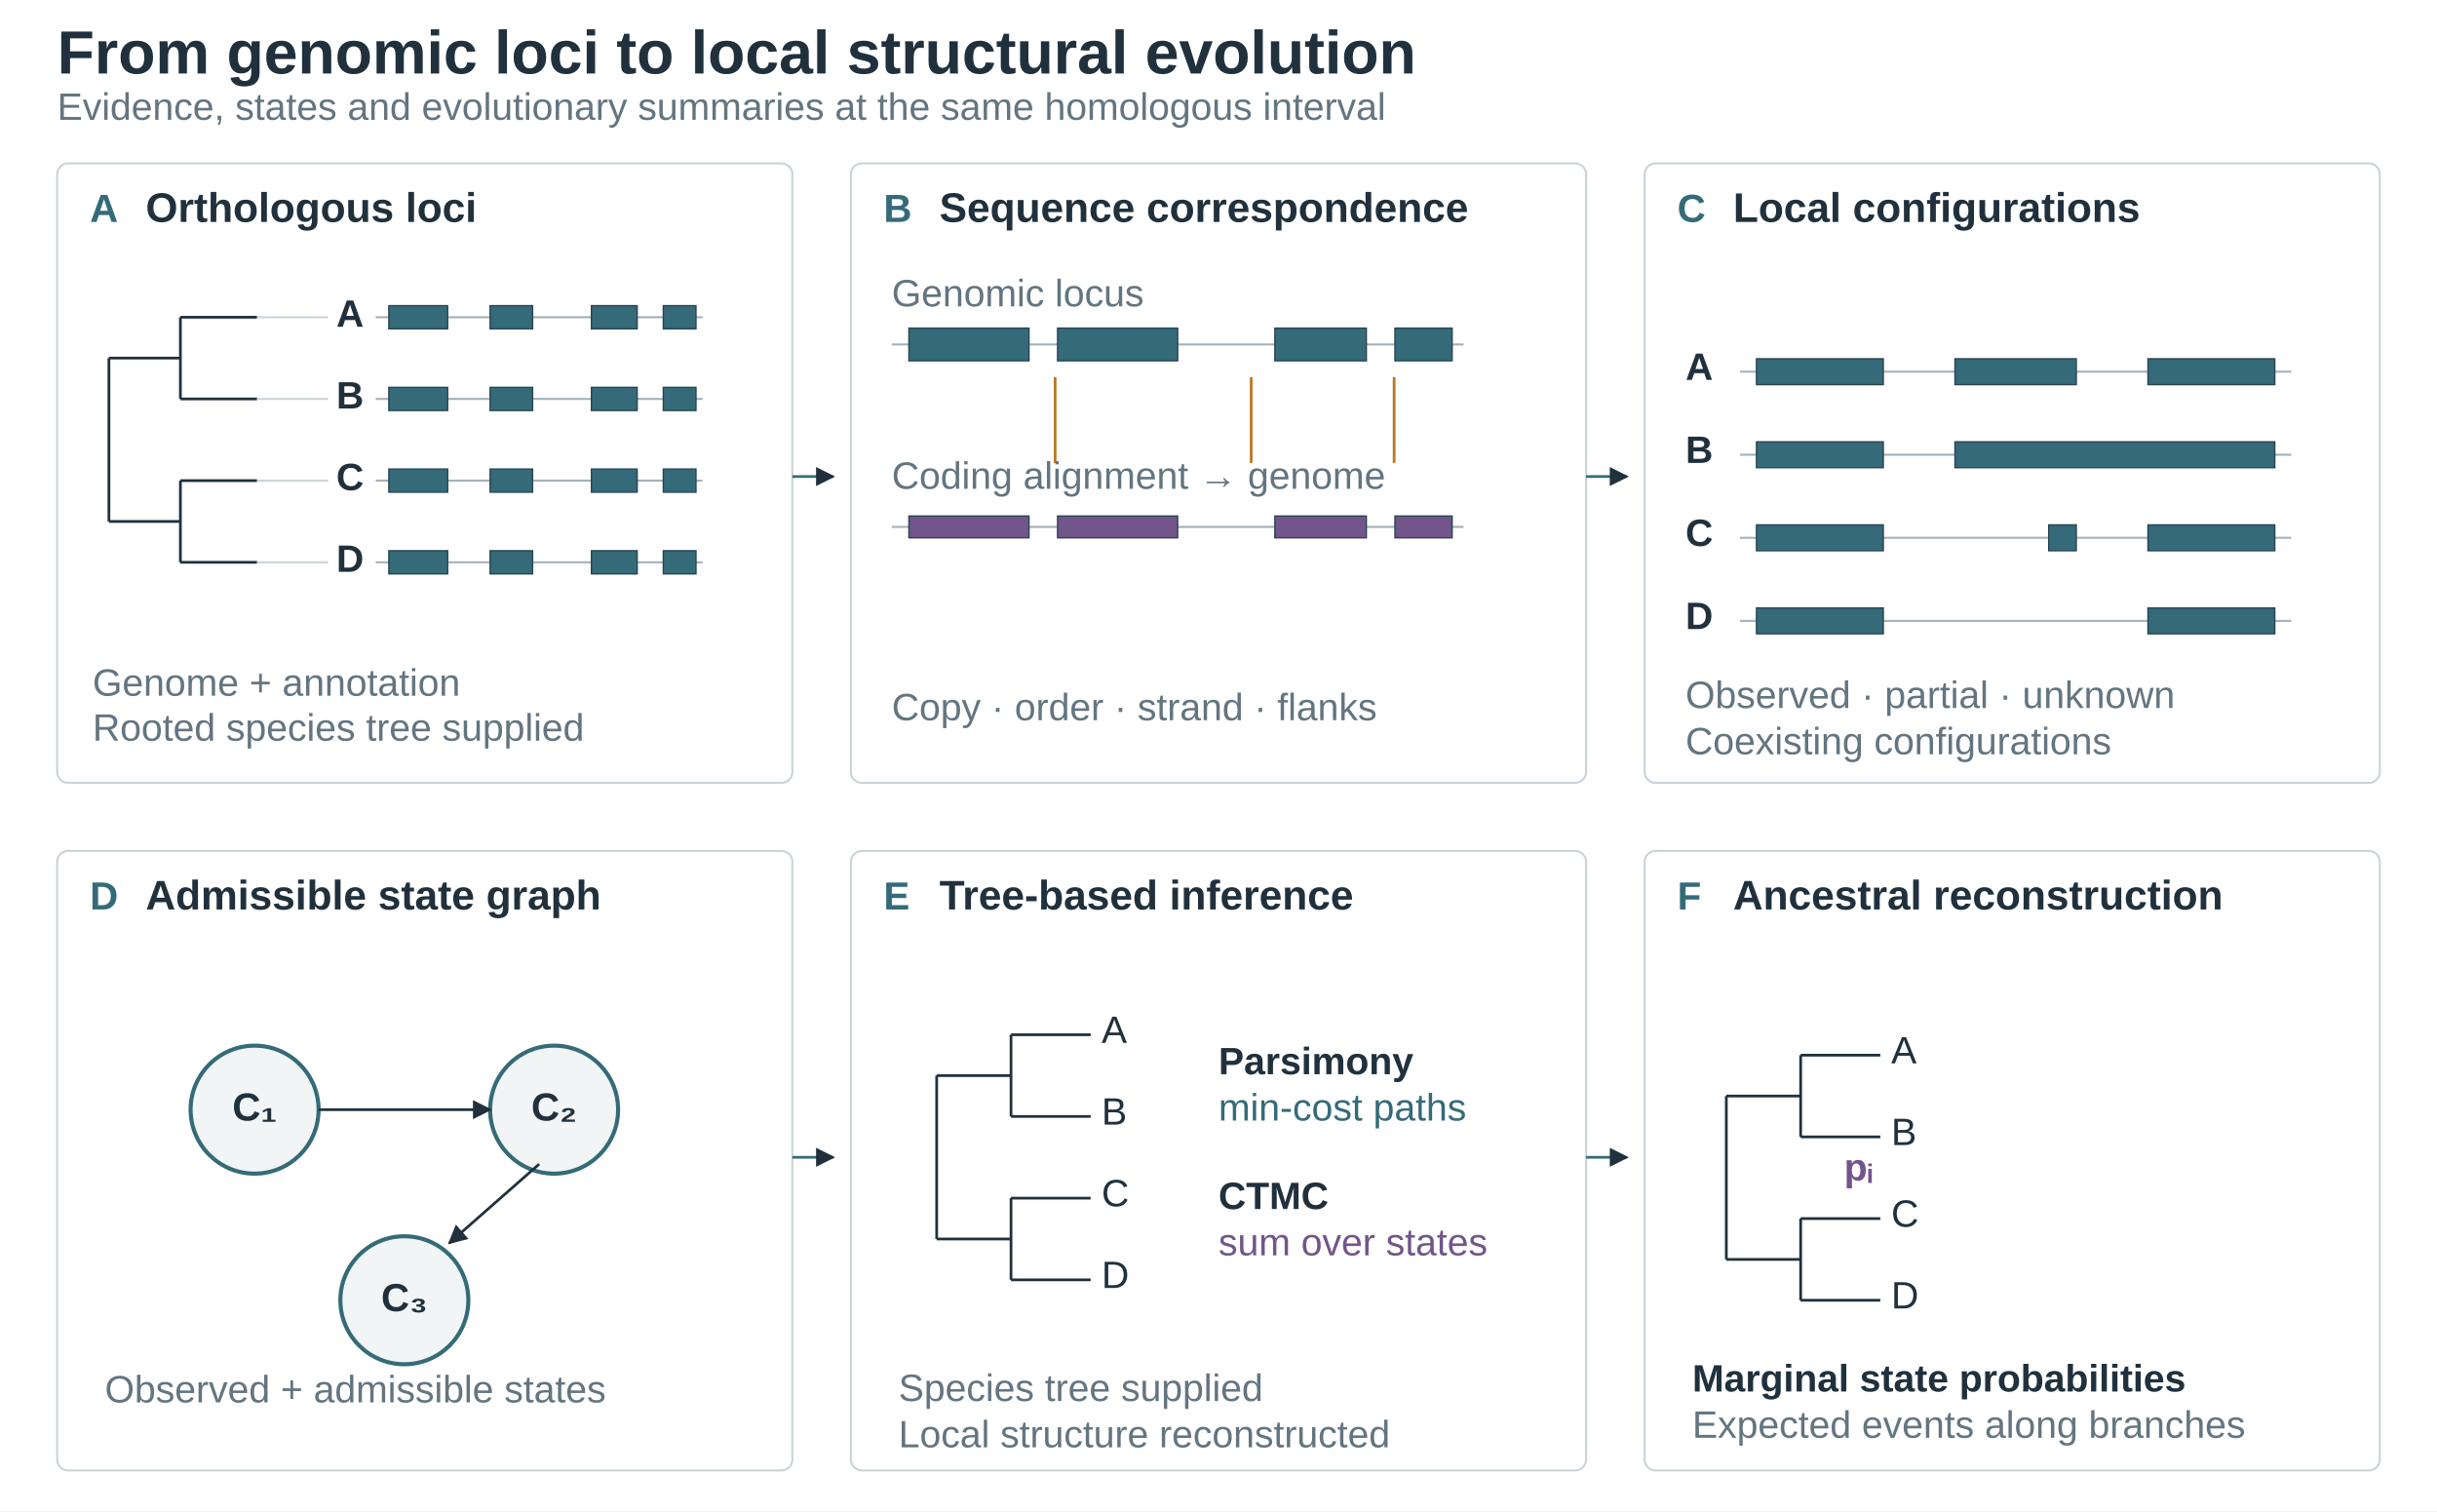
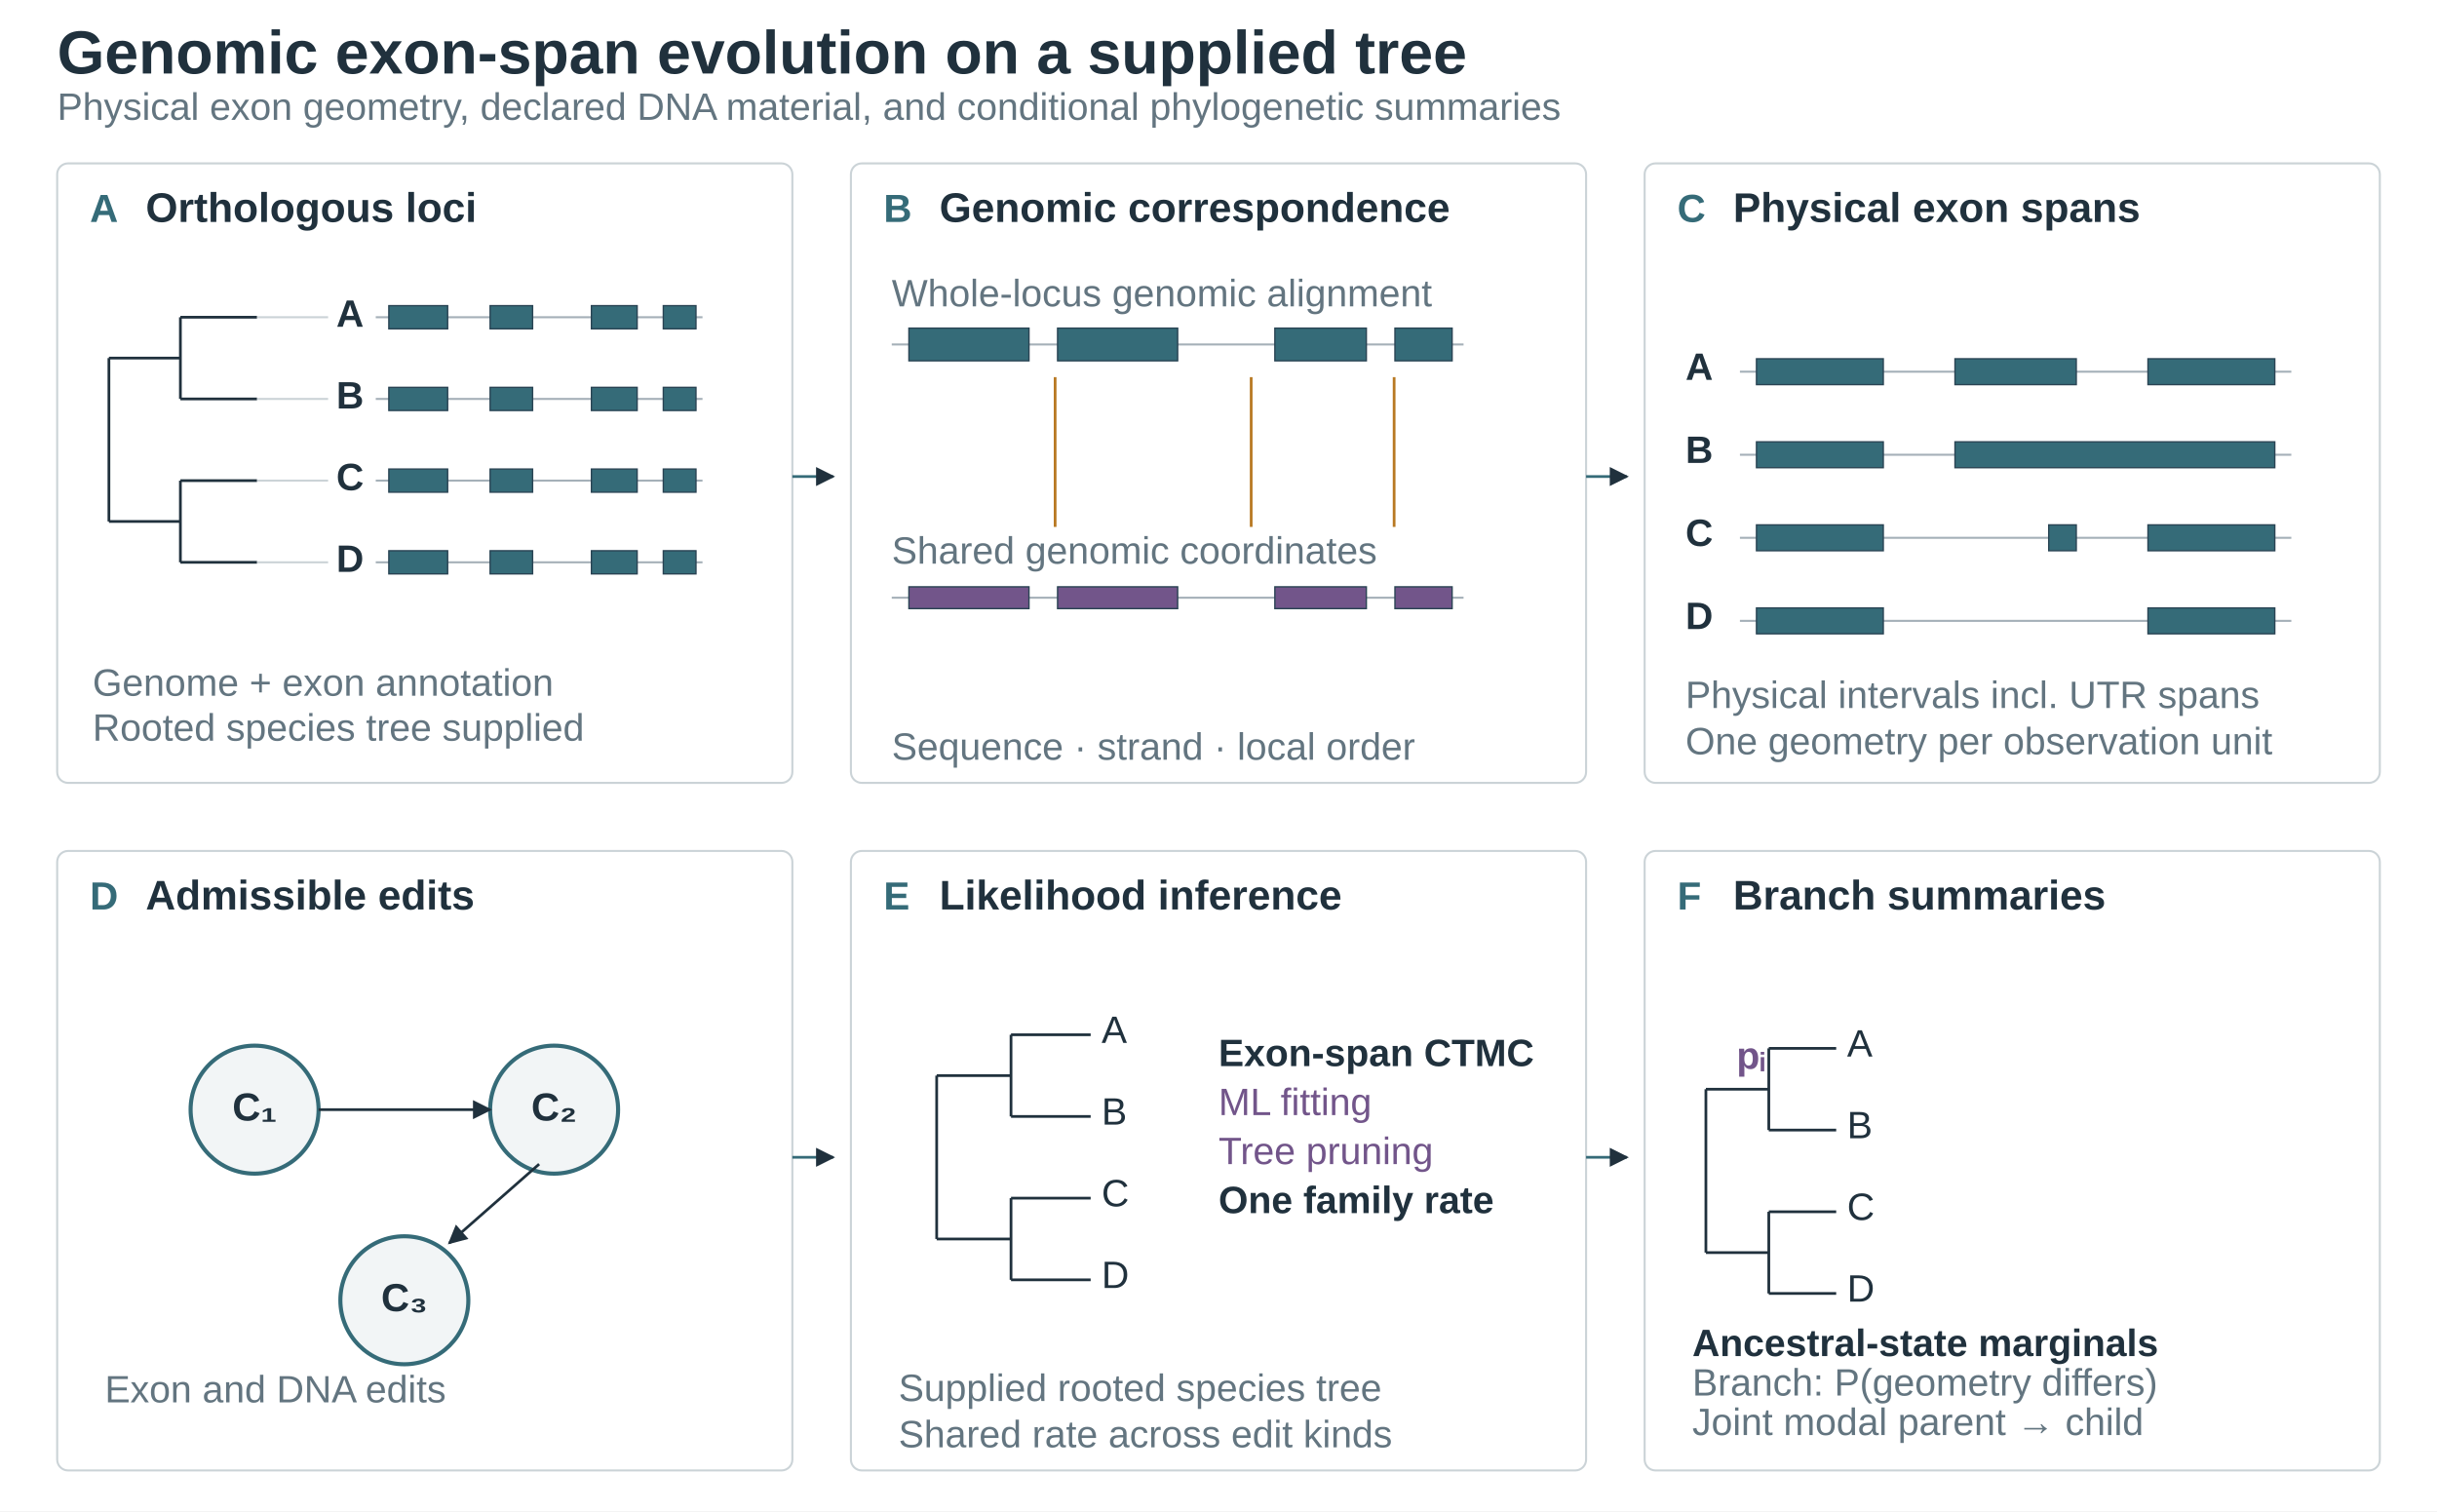
<svg xmlns="http://www.w3.org/2000/svg" width="180mm" height="111.62mm" viewBox="0 0 1790 1110">
  <defs>
    <marker id="arrow" viewBox="0 0 10 10" refX="9" refY="5" markerWidth="7" markerHeight="7" orient="auto">
      <path d="M0 0L10 5L0 10Z" fill="#20313D" />
    </marker>
  </defs>
  <rect width="100%" height="100%" fill="white" />
  <g font-family="Arial, sans-serif" fill="#20313D">
-     <text x="42.00" y="54.00" font-size="44.8" text-anchor="start" fill="#20313D" font-family="Arial, sans-serif" font-weight="600">From genomic loci to local structural evolution</text>
-     <text x="42.00" y="88.00" font-size="28" text-anchor="start" fill="#637580" font-family="Arial, sans-serif">Evidence, states and evolutionary summaries at the same homologous interval</text>
+     <text x="42.00" y="54.00" font-size="44.8" text-anchor="start" fill="#20313D" font-family="Arial, sans-serif" font-weight="600">Genomic exon-span evolution on a supplied tree</text>
+     <text x="42.00" y="88.00" font-size="28" text-anchor="start" fill="#637580" font-family="Arial, sans-serif">Physical exon geometry, declared DNA material, and conditional phylogenetic summaries</text>
    <rect x="42" y="120" width="540" height="455" rx="8" fill="white" stroke="#CBD3D7" stroke-width="1.5" />
    <text x="66.00" y="163.00" font-size="28.8" text-anchor="start" fill="#356B78" font-family="Arial, sans-serif" font-weight="600">A</text>
    <text x="107.00" y="163.00" font-size="30.4" text-anchor="start" fill="#20313D" font-family="Arial, sans-serif" font-weight="600">Orthologous loci</text>
    <rect x="625" y="120" width="540" height="455" rx="8" fill="white" stroke="#CBD3D7" stroke-width="1.5" />
    <text x="649.00" y="163.00" font-size="28.8" text-anchor="start" fill="#356B78" font-family="Arial, sans-serif" font-weight="600">B</text>
-     <text x="690.00" y="163.00" font-size="30.4" text-anchor="start" fill="#20313D" font-family="Arial, sans-serif" font-weight="600">Sequence correspondence</text>
+     <text x="690.00" y="163.00" font-size="30.4" text-anchor="start" fill="#20313D" font-family="Arial, sans-serif" font-weight="600">Genomic correspondence</text>
    <rect x="1208" y="120" width="540" height="455" rx="8" fill="white" stroke="#CBD3D7" stroke-width="1.5" />
    <text x="1232.00" y="163.00" font-size="28.8" text-anchor="start" fill="#356B78" font-family="Arial, sans-serif" font-weight="600">C</text>
-     <text x="1273.00" y="163.00" font-size="30.4" text-anchor="start" fill="#20313D" font-family="Arial, sans-serif" font-weight="600">Local configurations</text>
+     <text x="1273.00" y="163.00" font-size="30.4" text-anchor="start" fill="#20313D" font-family="Arial, sans-serif" font-weight="600">Physical exon spans</text>
    <rect x="42" y="625" width="540" height="455" rx="8" fill="white" stroke="#CBD3D7" stroke-width="1.5" />
    <text x="66.00" y="668.00" font-size="28.8" text-anchor="start" fill="#356B78" font-family="Arial, sans-serif" font-weight="600">D</text>
-     <text x="107.00" y="668.00" font-size="30.4" text-anchor="start" fill="#20313D" font-family="Arial, sans-serif" font-weight="600">Admissible state graph</text>
+     <text x="107.00" y="668.00" font-size="30.4" text-anchor="start" fill="#20313D" font-family="Arial, sans-serif" font-weight="600">Admissible edits</text>
    <rect x="625" y="625" width="540" height="455" rx="8" fill="white" stroke="#CBD3D7" stroke-width="1.5" />
    <text x="649.00" y="668.00" font-size="28.8" text-anchor="start" fill="#356B78" font-family="Arial, sans-serif" font-weight="600">E</text>
-     <text x="690.00" y="668.00" font-size="30.4" text-anchor="start" fill="#20313D" font-family="Arial, sans-serif" font-weight="600">Tree-based inference</text>
+     <text x="690.00" y="668.00" font-size="30.4" text-anchor="start" fill="#20313D" font-family="Arial, sans-serif" font-weight="600">Likelihood inference</text>
    <rect x="1208" y="625" width="540" height="455" rx="8" fill="white" stroke="#CBD3D7" stroke-width="1.5" />
    <text x="1232.00" y="668.00" font-size="28.8" text-anchor="start" fill="#356B78" font-family="Arial, sans-serif" font-weight="600">F</text>
-     <text x="1273.00" y="668.00" font-size="30.4" text-anchor="start" fill="#20313D" font-family="Arial, sans-serif" font-weight="600">Ancestral reconstruction</text>
+     <text x="1273.00" y="668.00" font-size="30.4" text-anchor="start" fill="#20313D" font-family="Arial, sans-serif" font-weight="600">Branch summaries</text>
    <line x1="80" y1="263" x2="80" y2="383" stroke="#20313D" stroke-width="2" stroke-dasharray="" />
    <line x1="80" y1="263" x2="132.5" y2="263" stroke="#20313D" stroke-width="2" stroke-dasharray="" />
    <line x1="80" y1="383" x2="132.5" y2="383" stroke="#20313D" stroke-width="2" stroke-dasharray="" />
    <line x1="132.5" y1="233" x2="132.5" y2="293" stroke="#20313D" stroke-width="2" stroke-dasharray="" />
    <line x1="132.5" y1="353" x2="132.5" y2="413" stroke="#20313D" stroke-width="2" stroke-dasharray="" />
    <line x1="132.5" y1="233" x2="188.75" y2="233" stroke="#20313D" stroke-width="2" stroke-dasharray="" />
    <line x1="132.5" y1="293" x2="188.75" y2="293" stroke="#20313D" stroke-width="2" stroke-dasharray="" />
    <line x1="132.5" y1="353" x2="188.75" y2="353" stroke="#20313D" stroke-width="2" stroke-dasharray="" />
    <line x1="132.5" y1="413" x2="188.75" y2="413" stroke="#20313D" stroke-width="2" stroke-dasharray="" />
    <line x1="189" y1="233" x2="241" y2="233" stroke="#CBD3D7" stroke-width="1.5" stroke-dasharray="" />
    <text x="247.00" y="240.00" font-size="28" text-anchor="start" fill="#20313D" font-family="Arial, sans-serif" font-weight="600">A</text>
    <line x1="276.00" y1="233.00" x2="516.00" y2="233.00" stroke="#A5B0B8" stroke-width="1.5" stroke-dasharray="" />
    <rect x="285.60" y="224.50" width="43.20" height="17.00" fill="#356B78" stroke="#294353" stroke-dasharray="" />
    <rect x="360.00" y="224.50" width="31.20" height="17.00" fill="#356B78" stroke="#294353" stroke-dasharray="" />
    <rect x="434.40" y="224.50" width="33.60" height="17.00" fill="#356B78" stroke="#294353" stroke-dasharray="" />
    <rect x="487.20" y="224.50" width="24.00" height="17.00" fill="#356B78" stroke="#294353" stroke-dasharray="" />
    <line x1="189" y1="293" x2="241" y2="293" stroke="#CBD3D7" stroke-width="1.5" stroke-dasharray="" />
    <text x="247.00" y="300.00" font-size="28" text-anchor="start" fill="#20313D" font-family="Arial, sans-serif" font-weight="600">B</text>
    <line x1="276.00" y1="293.00" x2="516.00" y2="293.00" stroke="#A5B0B8" stroke-width="1.5" stroke-dasharray="" />
    <rect x="285.60" y="284.50" width="43.20" height="17.00" fill="#356B78" stroke="#294353" stroke-dasharray="" />
    <rect x="360.00" y="284.50" width="31.20" height="17.00" fill="#356B78" stroke="#294353" stroke-dasharray="" />
    <rect x="434.40" y="284.50" width="33.60" height="17.00" fill="#356B78" stroke="#294353" stroke-dasharray="" />
    <rect x="487.20" y="284.50" width="24.00" height="17.00" fill="#356B78" stroke="#294353" stroke-dasharray="" />
    <line x1="189" y1="353" x2="241" y2="353" stroke="#CBD3D7" stroke-width="1.5" stroke-dasharray="" />
    <text x="247.00" y="360.00" font-size="28" text-anchor="start" fill="#20313D" font-family="Arial, sans-serif" font-weight="600">C</text>
    <line x1="276.00" y1="353.00" x2="516.00" y2="353.00" stroke="#A5B0B8" stroke-width="1.5" stroke-dasharray="" />
    <rect x="285.60" y="344.50" width="43.20" height="17.00" fill="#356B78" stroke="#294353" stroke-dasharray="" />
    <rect x="360.00" y="344.50" width="31.20" height="17.00" fill="#356B78" stroke="#294353" stroke-dasharray="" />
    <rect x="434.40" y="344.50" width="33.60" height="17.00" fill="#356B78" stroke="#294353" stroke-dasharray="" />
    <rect x="487.20" y="344.50" width="24.00" height="17.00" fill="#356B78" stroke="#294353" stroke-dasharray="" />
    <line x1="189" y1="413" x2="241" y2="413" stroke="#CBD3D7" stroke-width="1.5" stroke-dasharray="" />
    <text x="247.00" y="420.00" font-size="28" text-anchor="start" fill="#20313D" font-family="Arial, sans-serif" font-weight="600">D</text>
    <line x1="276.00" y1="413.00" x2="516.00" y2="413.00" stroke="#A5B0B8" stroke-width="1.5" stroke-dasharray="" />
    <rect x="285.60" y="404.50" width="43.20" height="17.00" fill="#356B78" stroke="#294353" stroke-dasharray="" />
    <rect x="360.00" y="404.50" width="31.20" height="17.00" fill="#356B78" stroke="#294353" stroke-dasharray="" />
    <rect x="434.40" y="404.50" width="33.60" height="17.00" fill="#356B78" stroke="#294353" stroke-dasharray="" />
    <rect x="487.20" y="404.50" width="24.00" height="17.00" fill="#356B78" stroke="#294353" stroke-dasharray="" />
-     <text x="68.00" y="511.00" font-size="28" text-anchor="start" fill="#637580" font-family="Arial, sans-serif">Genome + annotation</text>
+     <text x="68.00" y="511.00" font-size="28" text-anchor="start" fill="#637580" font-family="Arial, sans-serif">Genome + exon annotation</text>
    <text x="68.00" y="544.00" font-size="28" text-anchor="start" fill="#637580" font-family="Arial, sans-serif">Rooted species tree supplied</text>
-     <text x="655.00" y="225.00" font-size="28" text-anchor="start" fill="#637580" font-family="Arial, sans-serif">Genomic locus</text>
+     <text x="655.00" y="225.00" font-size="28" text-anchor="start" fill="#637580" font-family="Arial, sans-serif">Whole-locus genomic alignment</text>
    <line x1="655.00" y1="253.00" x2="1075.00" y2="253.00" stroke="#A5B0B8" stroke-width="1.5" stroke-dasharray="" />
    <rect x="667.60" y="241.00" width="88.20" height="24.00" fill="#356B78" stroke="#294353" stroke-dasharray="" />
    <rect x="776.80" y="241.00" width="88.20" height="24.00" fill="#356B78" stroke="#294353" stroke-dasharray="" />
    <rect x="936.40" y="241.00" width="67.20" height="24.00" fill="#356B78" stroke="#294353" stroke-dasharray="" />
    <rect x="1024.60" y="241.00" width="42.00" height="24.00" fill="#356B78" stroke="#294353" stroke-dasharray="" />
-     <line x1="775" y1="277" x2="775" y2="340" stroke="#B87923" stroke-width="2" stroke-dasharray="" />
-     <line x1="919" y1="277" x2="919" y2="340" stroke="#B87923" stroke-width="2" stroke-dasharray="" />
-     <line x1="1024" y1="277" x2="1024" y2="340" stroke="#B87923" stroke-width="2" stroke-dasharray="" />
-     <text x="655.00" y="359.00" font-size="28" text-anchor="start" fill="#637580" font-family="Arial, sans-serif">Coding alignment → genome</text>
-     <line x1="655.00" y1="387.00" x2="1075.00" y2="387.00" stroke="#A5B0B8" stroke-width="1.5" stroke-dasharray="" />
-     <rect x="667.60" y="379.00" width="88.20" height="16.00" fill="#72558A" stroke="#294353" stroke-dasharray="" />
-     <rect x="776.80" y="379.00" width="88.20" height="16.00" fill="#72558A" stroke="#294353" stroke-dasharray="" />
-     <rect x="936.40" y="379.00" width="67.20" height="16.00" fill="#72558A" stroke="#294353" stroke-dasharray="" />
-     <rect x="1024.60" y="379.00" width="42.00" height="16.00" fill="#72558A" stroke="#294353" stroke-dasharray="" />
-     <text x="655.00" y="529.00" font-size="28" text-anchor="start" fill="#637580" font-family="Arial, sans-serif">Copy · order · strand · flanks</text>
+     <line x1="775" y1="277" x2="775" y2="387" stroke="#B87923" stroke-width="2" stroke-dasharray="" />
+     <line x1="919" y1="277" x2="919" y2="387" stroke="#B87923" stroke-width="2" stroke-dasharray="" />
+     <line x1="1024" y1="277" x2="1024" y2="387" stroke="#B87923" stroke-width="2" stroke-dasharray="" />
+     <text x="655.00" y="414.00" font-size="28" text-anchor="start" fill="#637580" font-family="Arial, sans-serif">Shared genomic coordinates</text>
+     <line x1="655.00" y1="439.00" x2="1075.00" y2="439.00" stroke="#A5B0B8" stroke-width="1.5" stroke-dasharray="" />
+     <rect x="667.60" y="431.00" width="88.20" height="16.00" fill="#72558A" stroke="#294353" stroke-dasharray="" />
+     <rect x="776.80" y="431.00" width="88.20" height="16.00" fill="#72558A" stroke="#294353" stroke-dasharray="" />
+     <rect x="936.40" y="431.00" width="67.20" height="16.00" fill="#72558A" stroke="#294353" stroke-dasharray="" />
+     <rect x="1024.60" y="431.00" width="42.00" height="16.00" fill="#72558A" stroke="#294353" stroke-dasharray="" />
+     <text x="655.00" y="558.00" font-size="28" text-anchor="start" fill="#637580" font-family="Arial, sans-serif">Sequence · strand · local order</text>
    <text x="1238.00" y="279.00" font-size="28" text-anchor="start" fill="#20313D" font-family="Arial, sans-serif" font-weight="600">A</text>
    <line x1="1278.00" y1="273.00" x2="1683.00" y2="273.00" stroke="#A5B0B8" stroke-width="1.5" stroke-dasharray="" />
    <rect x="1290.15" y="263.50" width="93.15" height="19.00" fill="#356B78" stroke="#294353" stroke-dasharray="" />
    <rect x="1435.95" y="263.50" width="89.10" height="19.00" fill="#356B78" stroke="#294353" stroke-dasharray="" />
    <rect x="1577.70" y="263.50" width="93.15" height="19.00" fill="#356B78" stroke="#294353" stroke-dasharray="" />
    <text x="1238.00" y="340.00" font-size="28" text-anchor="start" fill="#20313D" font-family="Arial, sans-serif" font-weight="600">B</text>
    <line x1="1278.00" y1="334.00" x2="1683.00" y2="334.00" stroke="#A5B0B8" stroke-width="1.5" stroke-dasharray="" />
    <rect x="1290.15" y="324.50" width="93.15" height="19.00" fill="#356B78" stroke="#294353" stroke-dasharray="" />
    <rect x="1435.95" y="324.50" width="234.90" height="19.00" fill="#356B78" stroke="#294353" stroke-dasharray="" />
    <text x="1238.00" y="401.00" font-size="28" text-anchor="start" fill="#20313D" font-family="Arial, sans-serif" font-weight="600">C</text>
    <line x1="1278.00" y1="395.00" x2="1683.00" y2="395.00" stroke="#A5B0B8" stroke-width="1.5" stroke-dasharray="" />
    <rect x="1290.15" y="385.50" width="93.15" height="19.00" fill="#356B78" stroke="#294353" stroke-dasharray="" />
    <rect x="1504.80" y="385.50" width="20.25" height="19.00" fill="#356B78" stroke="#294353" stroke-dasharray="" />
    <rect x="1577.70" y="385.50" width="93.15" height="19.00" fill="#356B78" stroke="#294353" stroke-dasharray="" />
    <text x="1238.00" y="462.00" font-size="28" text-anchor="start" fill="#20313D" font-family="Arial, sans-serif" font-weight="600">D</text>
    <line x1="1278.00" y1="456.00" x2="1683.00" y2="456.00" stroke="#A5B0B8" stroke-width="1.5" stroke-dasharray="" />
    <rect x="1290.15" y="446.50" width="93.15" height="19.00" fill="#356B78" stroke="#294353" stroke-dasharray="" />
    <rect x="1577.70" y="446.50" width="93.15" height="19.00" fill="#356B78" stroke="#294353" stroke-dasharray="" />
-     <text x="1238.00" y="520.00" font-size="28" text-anchor="start" fill="#637580" font-family="Arial, sans-serif">Observed · partial · unknown</text>
-     <text x="1238.00" y="554.00" font-size="28" text-anchor="start" fill="#637580" font-family="Arial, sans-serif">Coexisting configurations</text>
+     <text x="1238.00" y="520.00" font-size="28" text-anchor="start" fill="#637580" font-family="Arial, sans-serif">Physical intervals incl. UTR spans</text>
+     <text x="1238.00" y="554.00" font-size="28" text-anchor="start" fill="#637580" font-family="Arial, sans-serif">One geometry per observation unit</text>
    <circle cx="187" cy="815" r="47" fill="#F2F5F6" stroke="#356B78" stroke-width="3" />
    <text x="187.00" y="823.00" font-size="28.8" text-anchor="middle" fill="#20313D" font-family="Arial, sans-serif" font-weight="600">C₁</text>
    <circle cx="407" cy="815" r="47" fill="#F2F5F6" stroke="#356B78" stroke-width="3" />
    <text x="407.00" y="823.00" font-size="28.8" text-anchor="middle" fill="#20313D" font-family="Arial, sans-serif" font-weight="600">C₂</text>
    <circle cx="297" cy="955" r="47" fill="#F2F5F6" stroke="#356B78" stroke-width="3" />
    <text x="297.00" y="963.00" font-size="28.8" text-anchor="middle" fill="#20313D" font-family="Arial, sans-serif" font-weight="600">C₃</text>
    <line x1="234" y1="815" x2="360" y2="815" stroke="#20313D" stroke-width="2" stroke-dasharray="" marker-end="url(#arrow)" />
    <line x1="396" y1="855" x2="330" y2="913" stroke="#20313D" stroke-width="2" stroke-dasharray="" marker-end="url(#arrow)" />
-     <text x="77.00" y="1030.00" font-size="28" text-anchor="start" fill="#637580" font-family="Arial, sans-serif">Observed + admissible states</text>
+     <text x="77.00" y="1030.00" font-size="28" text-anchor="start" fill="#637580" font-family="Arial, sans-serif">Exon and DNA edits</text>
    <line x1="688" y1="790" x2="688" y2="910" stroke="#20313D" stroke-width="2" stroke-dasharray="" />
    <line x1="688" y1="790" x2="742.6" y2="790" stroke="#20313D" stroke-width="2" stroke-dasharray="" />
    <line x1="688" y1="910" x2="742.6" y2="910" stroke="#20313D" stroke-width="2" stroke-dasharray="" />
    <line x1="742.6" y1="760" x2="742.6" y2="820" stroke="#20313D" stroke-width="2" stroke-dasharray="" />
    <line x1="742.6" y1="880" x2="742.6" y2="940" stroke="#20313D" stroke-width="2" stroke-dasharray="" />
    <line x1="742.6" y1="760" x2="801.1" y2="760" stroke="#20313D" stroke-width="2" stroke-dasharray="" />
    <line x1="742.6" y1="820" x2="801.1" y2="820" stroke="#20313D" stroke-width="2" stroke-dasharray="" />
    <line x1="742.6" y1="880" x2="801.1" y2="880" stroke="#20313D" stroke-width="2" stroke-dasharray="" />
    <line x1="742.6" y1="940" x2="801.1" y2="940" stroke="#20313D" stroke-width="2" stroke-dasharray="" />
    <text x="809.10" y="766.00" font-size="28" text-anchor="start" fill="#20313D" font-family="Arial, sans-serif">A</text>
    <text x="809.10" y="826.00" font-size="28" text-anchor="start" fill="#20313D" font-family="Arial, sans-serif">B</text>
    <text x="809.10" y="886.00" font-size="28" text-anchor="start" fill="#20313D" font-family="Arial, sans-serif">C</text>
    <text x="809.10" y="946.00" font-size="28" text-anchor="start" fill="#20313D" font-family="Arial, sans-serif">D</text>
-     <text x="895.00" y="789.00" font-size="28" text-anchor="start" fill="#20313D" font-family="Arial, sans-serif" font-weight="600">Parsimony</text>
-     <text x="895.00" y="823.00" font-size="28" text-anchor="start" fill="#356B78" font-family="Arial, sans-serif">min-cost paths</text>
-     <text x="895.00" y="888.00" font-size="28" text-anchor="start" fill="#20313D" font-family="Arial, sans-serif" font-weight="600">CTMC</text>
-     <text x="895.00" y="922.00" font-size="28" text-anchor="start" fill="#72558A" font-family="Arial, sans-serif">sum over states</text>
-     <text x="660.00" y="1029.00" font-size="28" text-anchor="start" fill="#637580" font-family="Arial, sans-serif">Species tree supplied</text>
-     <text x="660.00" y="1063.00" font-size="28" text-anchor="start" fill="#637580" font-family="Arial, sans-serif">Local structure reconstructed</text>
-     <line x1="1268" y1="805" x2="1268" y2="925" stroke="#20313D" stroke-width="2" stroke-dasharray="" />
-     <line x1="1268" y1="805" x2="1322.6" y2="805" stroke="#20313D" stroke-width="2" stroke-dasharray="" />
-     <line x1="1268" y1="925" x2="1322.6" y2="925" stroke="#20313D" stroke-width="2" stroke-dasharray="" />
-     <line x1="1322.6" y1="775" x2="1322.6" y2="835" stroke="#20313D" stroke-width="2" stroke-dasharray="" />
-     <line x1="1322.6" y1="895" x2="1322.6" y2="955" stroke="#20313D" stroke-width="2" stroke-dasharray="" />
-     <line x1="1322.6" y1="775" x2="1381.1" y2="775" stroke="#20313D" stroke-width="2" stroke-dasharray="" />
-     <line x1="1322.6" y1="835" x2="1381.1" y2="835" stroke="#20313D" stroke-width="2" stroke-dasharray="" />
-     <line x1="1322.6" y1="895" x2="1381.1" y2="895" stroke="#20313D" stroke-width="2" stroke-dasharray="" />
-     <line x1="1322.6" y1="955" x2="1381.1" y2="955" stroke="#20313D" stroke-width="2" stroke-dasharray="" />
-     <text x="1389.10" y="781.00" font-size="28" text-anchor="start" fill="#20313D" font-family="Arial, sans-serif">A</text>
-     <text x="1389.10" y="841.00" font-size="28" text-anchor="start" fill="#20313D" font-family="Arial, sans-serif">B</text>
-     <text x="1389.10" y="901.00" font-size="28" text-anchor="start" fill="#20313D" font-family="Arial, sans-serif">C</text>
-     <text x="1389.10" y="961.00" font-size="28" text-anchor="start" fill="#20313D" font-family="Arial, sans-serif">D</text>
-     <text x="1365.00" y="867.00" font-size="28" text-anchor="middle" fill="#72558A" font-family="Arial, sans-serif" font-weight="600">pᵢ</text>
-     <text x="1243.00" y="1022.00" font-size="28" text-anchor="start" fill="#20313D" font-family="Arial, sans-serif" font-weight="600">Marginal state probabilities</text>
-     <text x="1243.00" y="1056.00" font-size="28" text-anchor="start" fill="#637580" font-family="Arial, sans-serif">Expected events along branches</text>
+     <text x="895.00" y="783.00" font-size="28" text-anchor="start" fill="#20313D" font-family="Arial, sans-serif" font-weight="600">Exon-span CTMC</text>
+     <text x="895.00" y="819.00" font-size="28" text-anchor="start" fill="#72558A" font-family="Arial, sans-serif">ML fitting</text>
+     <text x="895.00" y="855.00" font-size="28" text-anchor="start" fill="#72558A" font-family="Arial, sans-serif">Tree pruning</text>
+     <text x="895.00" y="891.00" font-size="28" text-anchor="start" fill="#20313D" font-family="Arial, sans-serif" font-weight="600">One family rate</text>
+     <text x="660.00" y="1029.00" font-size="28" text-anchor="start" fill="#637580" font-family="Arial, sans-serif">Supplied rooted species tree</text>
+     <text x="660.00" y="1063.00" font-size="28" text-anchor="start" fill="#637580" font-family="Arial, sans-serif">Shared rate across edit kinds</text>
+     <line x1="1253" y1="800" x2="1253" y2="920" stroke="#20313D" stroke-width="2" stroke-dasharray="" />
+     <line x1="1253" y1="800" x2="1299.2" y2="800" stroke="#20313D" stroke-width="2" stroke-dasharray="" />
+     <line x1="1253" y1="920" x2="1299.2" y2="920" stroke="#20313D" stroke-width="2" stroke-dasharray="" />
+     <line x1="1299.2" y1="770" x2="1299.2" y2="830" stroke="#20313D" stroke-width="2" stroke-dasharray="" />
+     <line x1="1299.2" y1="890" x2="1299.2" y2="950" stroke="#20313D" stroke-width="2" stroke-dasharray="" />
+     <line x1="1299.2" y1="770" x2="1348.7" y2="770" stroke="#20313D" stroke-width="2" stroke-dasharray="" />
+     <line x1="1299.2" y1="830" x2="1348.7" y2="830" stroke="#20313D" stroke-width="2" stroke-dasharray="" />
+     <line x1="1299.2" y1="890" x2="1348.7" y2="890" stroke="#20313D" stroke-width="2" stroke-dasharray="" />
+     <line x1="1299.2" y1="950" x2="1348.7" y2="950" stroke="#20313D" stroke-width="2" stroke-dasharray="" />
+     <text x="1356.70" y="776.00" font-size="28" text-anchor="start" fill="#20313D" font-family="Arial, sans-serif">A</text>
+     <text x="1356.70" y="836.00" font-size="28" text-anchor="start" fill="#20313D" font-family="Arial, sans-serif">B</text>
+     <text x="1356.70" y="896.00" font-size="28" text-anchor="start" fill="#20313D" font-family="Arial, sans-serif">C</text>
+     <text x="1356.70" y="956.00" font-size="28" text-anchor="start" fill="#20313D" font-family="Arial, sans-serif">D</text>
+     <text x="1286.00" y="785.00" font-size="28" text-anchor="middle" fill="#72558A" font-family="Arial, sans-serif" font-weight="600">pᵢ</text>
+     <text x="1243.00" y="996.00" font-size="28" text-anchor="start" fill="#20313D" font-family="Arial, sans-serif" font-weight="600">Ancestral-state marginals</text>
+     <text x="1243.00" y="1025.00" font-size="28" text-anchor="start" fill="#637580" font-family="Arial, sans-serif">Branch: P(geometry differs)</text>
+     <text x="1243.00" y="1054.00" font-size="28" text-anchor="start" fill="#637580" font-family="Arial, sans-serif">Joint modal parent → child</text>
    <line x1="582" y1="350" x2="612" y2="350" stroke="#356B78" stroke-width="2" stroke-dasharray="" marker-end="url(#arrow)" />
    <line x1="1165" y1="350" x2="1195" y2="350" stroke="#356B78" stroke-width="2" stroke-dasharray="" marker-end="url(#arrow)" />
    <line x1="582" y1="850" x2="612" y2="850" stroke="#356B78" stroke-width="2" stroke-dasharray="" marker-end="url(#arrow)" />
    <line x1="1165" y1="850" x2="1195" y2="850" stroke="#356B78" stroke-width="2" stroke-dasharray="" marker-end="url(#arrow)" />
  </g>
</svg>
